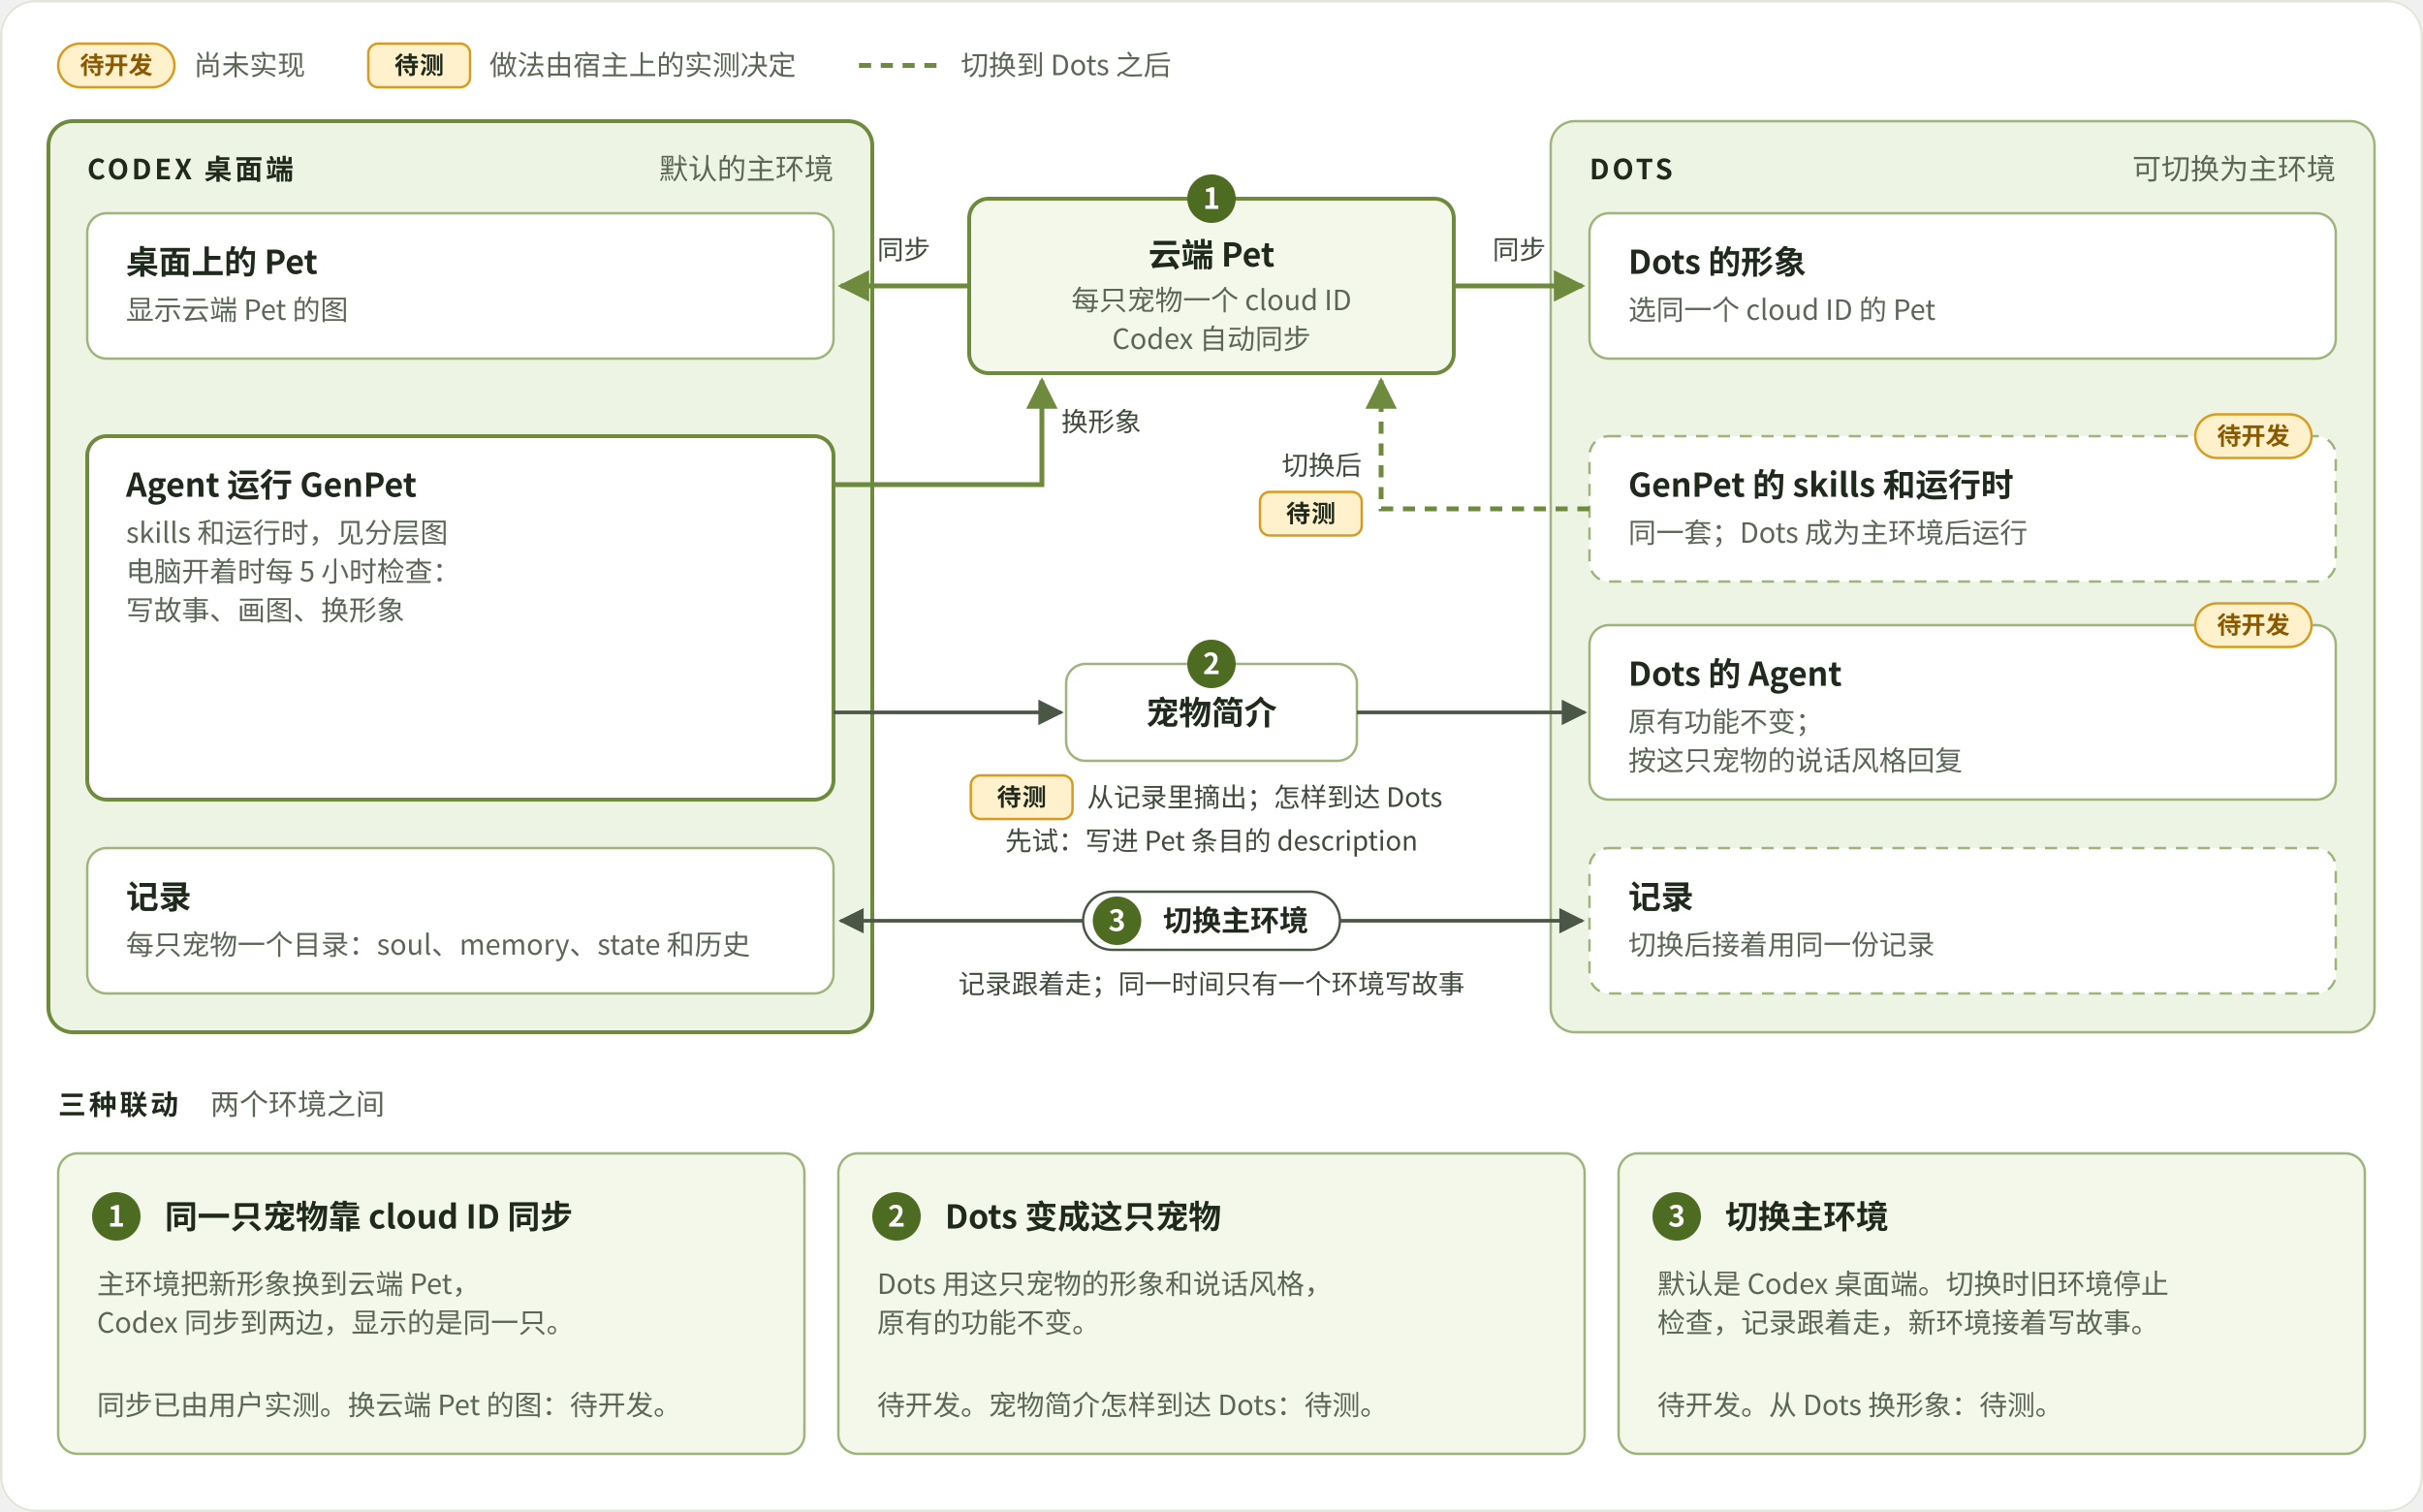
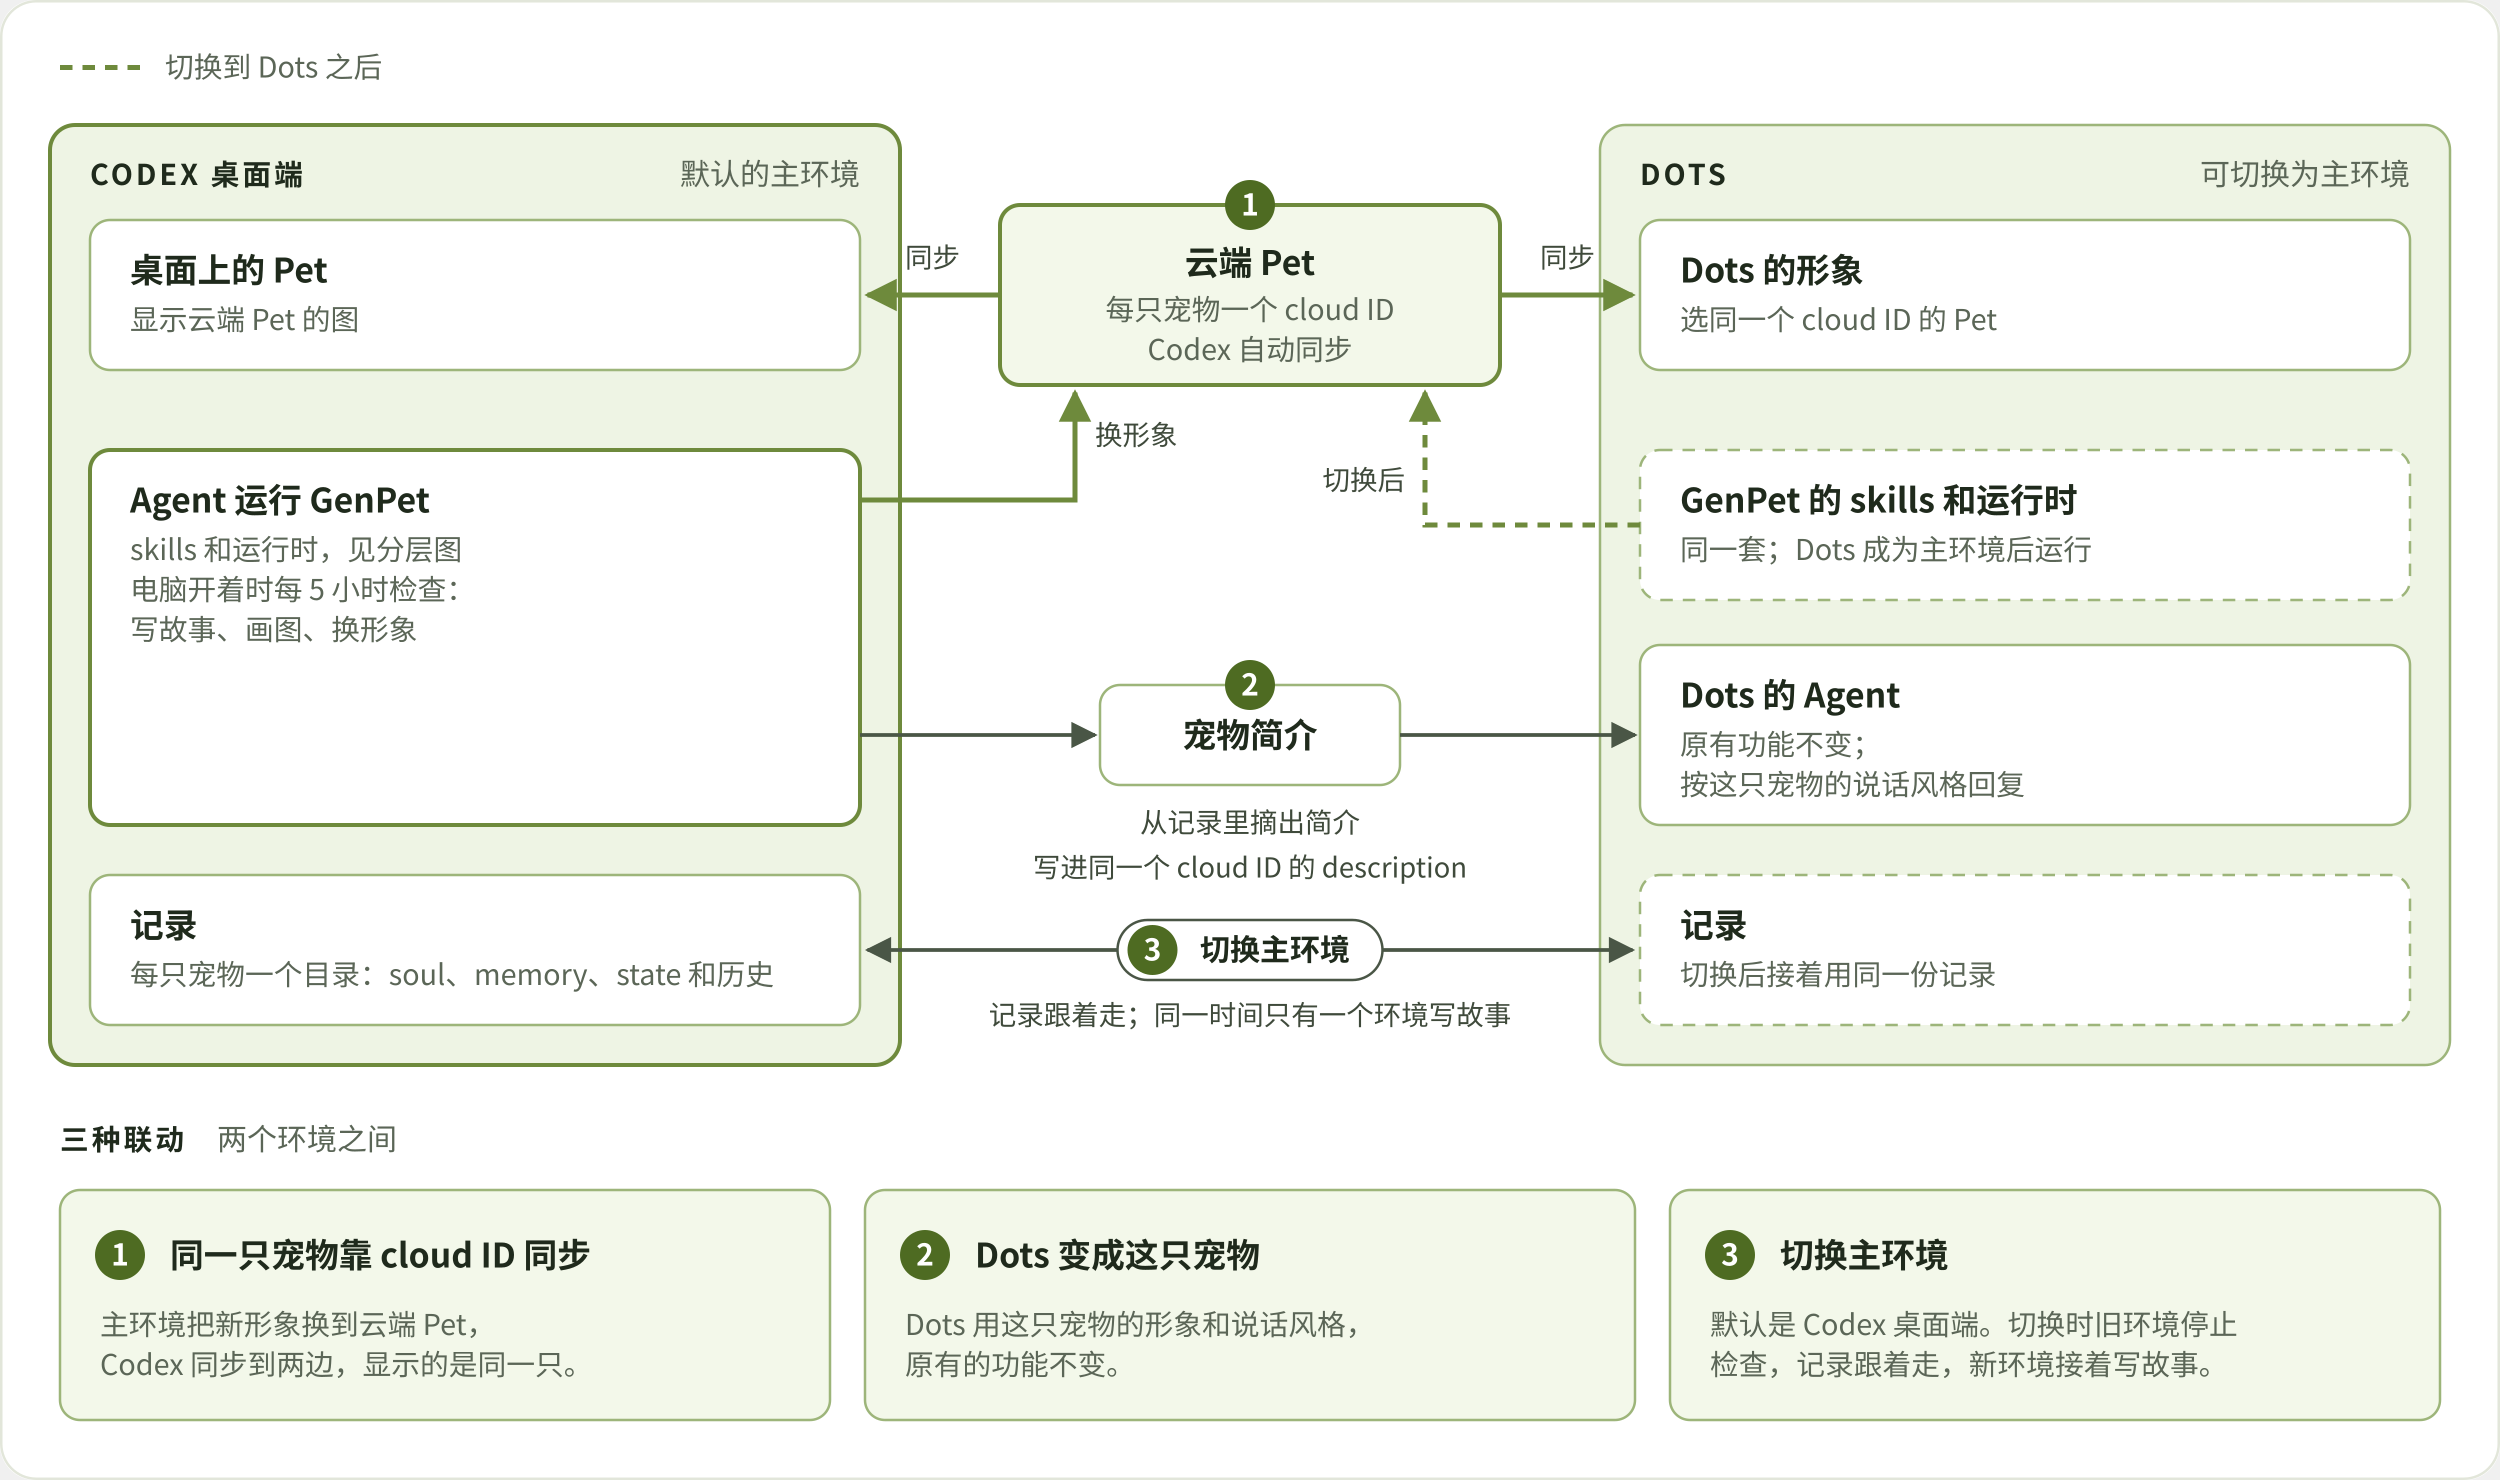
- <svg xmlns="http://www.w3.org/2000/svg" viewBox="0 0 1000 624" role="img" aria-labelledby="t d">
+ <svg xmlns="http://www.w3.org/2000/svg" viewBox="0 0 1000 592" role="img" aria-labelledby="t d">
  <style>
    text { font-family: -apple-system, BlinkMacSystemFont, 'PingFang SC', 'Hiragino Sans GB', 'Microsoft YaHei', 'Noto Sans CJK SC', 'Segoe UI', Helvetica, Arial, sans-serif; fill: #1F2A1C; }
    .layer { font-size: 11.5px; font-weight: 700; letter-spacing: 1.2px; }
    .where { font-size: 12px; fill: #5B6657; }
    .name { font-size: 13.5px; font-weight: 600; }
    .sub { font-size: 11.5px; fill: #5B6657; }
    .switch { font-size: 12px; font-weight: 600; }
    .rel { font-size: 11px; fill: #3F4A3B; }
    .tag { font-size: 10px; font-weight: 700; letter-spacing: 0.4px; }
    .pill { font-size: 10px; font-weight: 600; fill: #8A5A00; }
    .num { font-size: 12px; font-weight: 700; fill: #FFFFFF; }
    .flow { stroke: #4A5646; stroke-width: 1.5; fill: none; }
    .port { stroke: #6E8A3C; stroke-width: 2; fill: none; }
  </style>
  <defs>
    <marker id="a" viewBox="0 0 10 10" refX="9" refY="5" markerWidth="7" markerHeight="7" orient="auto-start-reverse">
      <path d="M0 0 10 5 0 10z" fill="#4A5646" />
    </marker>
    <marker id="p" viewBox="0 0 10 10" refX="9" refY="5" markerWidth="6.5" markerHeight="6.5" orient="auto-start-reverse">
      <path d="M0 0 10 5 0 10z" fill="#6E8A3C" />
    </marker>
  </defs>
-   <rect width="1000" height="624" rx="14" fill="#FFFFFF" />
-   <rect x="0.5" y="0.5" width="999" height="623" rx="14" fill="none" stroke="#E2E6DA" />
-   <rect x="24" y="18" width="48" height="18" rx="9" fill="#FFF1CC" stroke="#D99A1E" />
-   <text class="pill" x="48" y="30.5" text-anchor="middle">待开发</text>
-   <text class="sub" x="80" y="31">尚未实现</text>
-   <rect x="152" y="18" width="42" height="18" rx="4" fill="#FFF1CC" stroke="#D99A1E" />
-   <text class="tag" x="173" y="30.5" text-anchor="middle" fill="#8A5A00">待测</text>
-   <text class="sub" x="202" y="31">做法由宿主上的实测决定</text>
-   <path class="port" d="M354.5 27H388.5" stroke-dasharray="5 4" />
-   <text class="sub" x="396.5" y="31">切换到 Dots 之后</text>
+   <rect width="1000" height="592" rx="14" fill="#FFFFFF" />
+   <rect x="0.5" y="0.5" width="999" height="591" rx="14" fill="none" stroke="#E2E6DA" />
+   <path class="port" d="M24 27H58" stroke-dasharray="5 4" />
+   <text class="sub" x="66" y="31">切换到 Dots 之后</text>
  <rect x="20" y="50" width="340" height="376" rx="10" fill="#EEF4E4" stroke="#6E8A3C" stroke-width="1.6" />
  <text class="layer" x="36" y="74">CODEX 桌面端</text>
  <text class="where" x="344" y="74" text-anchor="end">默认的主环境</text>
  <rect x="640" y="50" width="340" height="376" rx="10" fill="#EEF4E4" stroke="#9DB57A" />
  <text class="layer" x="656" y="74">DOTS</text>
  <text class="where" x="964" y="74" text-anchor="end">可切换为主环境</text>
  <rect x="36" y="88" width="308" height="60" rx="8" fill="#FFFFFF" stroke="#9DB57A" />
  <text class="name" x="52" y="113">桌面上的 Pet</text>
  <text class="sub" x="52" y="132">显示云端 Pet 的图</text>
  <rect x="36" y="180" width="308" height="150" rx="8" fill="#FFFFFF" stroke="#6E8A3C" stroke-width="1.6" />
  <text class="name" x="52" y="205">Agent 运行 GenPet</text>
  <text class="sub" x="52" y="224">skills 和运行时，见分层图</text>
  <text class="sub" x="52" y="240">电脑开着时每 5 小时检查：</text>
  <text class="sub" x="52" y="256">写故事、画图、换形象</text>
  <rect x="36" y="350" width="308" height="60" rx="8" fill="#FFFFFF" stroke="#9DB57A" />
  <text class="name" x="52" y="375">记录</text>
  <text class="sub" x="52" y="394">每只宠物一个目录：soul、memory、state 和历史</text>
  <rect x="656" y="88" width="308" height="60" rx="8" fill="#FFFFFF" stroke="#9DB57A" />
  <text class="name" x="672" y="113">Dots 的形象</text>
  <text class="sub" x="672" y="132">选同一个 cloud ID 的 Pet</text>
  <rect x="656" y="180" width="308" height="60" rx="8" fill="#FFFFFF" stroke="#9DB57A" stroke-dasharray="5 4" />
  <text class="name" x="672" y="205">GenPet 的 skills 和运行时</text>
  <text class="sub" x="672" y="224">同一套；Dots 成为主环境后运行</text>
-   <rect x="906" y="171" width="48" height="18" rx="9" fill="#FFF1CC" stroke="#D99A1E" />
-   <text class="pill" x="930" y="183.5" text-anchor="middle">待开发</text>
  <rect x="656" y="258" width="308" height="72" rx="8" fill="#FFFFFF" stroke="#9DB57A" />
  <text class="name" x="672" y="283">Dots 的 Agent</text>
  <text class="sub" x="672" y="302">原有功能不变；</text>
  <text class="sub" x="672" y="318">按这只宠物的说话风格回复</text>
-   <rect x="906" y="249" width="48" height="18" rx="9" fill="#FFF1CC" stroke="#D99A1E" />
-   <text class="pill" x="930" y="261.5" text-anchor="middle">待开发</text>
  <rect x="656" y="350" width="308" height="60" rx="8" fill="#FFFFFF" stroke="#9DB57A" stroke-dasharray="5 4" />
  <text class="name" x="672" y="375">记录</text>
  <text class="sub" x="672" y="394">切换后接着用同一份记录</text>
  <rect x="400" y="82" width="200" height="72" rx="8" fill="#F3F8EA" stroke="#6E8A3C" stroke-width="1.6" />
  <text class="name" x="500" y="110" text-anchor="middle">云端 Pet</text>
  <text class="sub" x="500" y="128" text-anchor="middle">每只宠物一个 cloud ID</text>
  <text class="sub" x="500" y="144" text-anchor="middle">Codex 自动同步</text>
  <circle cx="500" cy="82" r="10" fill="#4E6B22" />
  <text class="num" x="500" y="86.2" text-anchor="middle">1</text>
  <path class="port" d="M400 118H347" marker-end="url(#p)" />
  <path class="port" d="M600 118H653" marker-end="url(#p)" />
  <text class="rel" x="373" y="107" text-anchor="middle" fill="#4E6B22">同步</text>
  <text class="rel" x="627" y="107" text-anchor="middle" fill="#4E6B22">同步</text>
  <path class="port" d="M344 200H430V157" marker-end="url(#p)" />
  <text class="rel" x="438" y="178" fill="#4E6B22">换形象</text>
  <path class="port" d="M656 210H570V157" stroke-dasharray="5 4" marker-end="url(#p)" />
  <text class="rel" x="562" y="196" text-anchor="end" fill="#4E6B22">切换后</text>
-   <rect x="520" y="203" width="42" height="18" rx="4" fill="#FFF1CC" stroke="#D99A1E" />
-   <text class="tag" x="541" y="215.5" text-anchor="middle" fill="#8A5A00">待测</text>
  <rect x="440" y="274" width="120" height="40" rx="8" fill="#FFFFFF" stroke="#9DB57A" />
  <text class="name" x="500" y="299" text-anchor="middle">宠物简介</text>
  <circle cx="500" cy="274" r="10" fill="#4E6B22" />
  <text class="num" x="500" y="278.2" text-anchor="middle">2</text>
  <path class="flow" d="M344 294H438" marker-end="url(#a)" />
  <path class="flow" d="M560 294H654" marker-end="url(#a)" />
-   <rect x="400.65" y="320" width="42" height="18" rx="4" fill="#FFF1CC" stroke="#D99A1E" />
-   <text class="tag" x="421.65" y="332.5" text-anchor="middle" fill="#8A5A00">待测</text>
-   <text class="rel" x="448.65" y="333">从记录里摘出；怎样到达 Dots</text>
-   <text class="rel" x="500" y="351" text-anchor="middle">先试：写进 Pet 条目的 description</text>
+   <text class="rel" x="500" y="333" text-anchor="middle">从记录里摘出简介</text>
+   <text class="rel" x="500" y="351" text-anchor="middle">写进同一个 cloud ID 的 description</text>
  <path class="flow" d="M347 380H653" marker-start="url(#a)" marker-end="url(#a)" />
  <rect x="447" y="368" width="106" height="24" rx="12" fill="#FFFFFF" stroke="#4A5646" />
  <circle cx="461.0" cy="380" r="10" fill="#4E6B22" />
  <text class="num" x="461.0" y="384.2" text-anchor="middle">3</text>
  <text class="switch" x="510" y="384.2" text-anchor="middle">切换主环境</text>
  <text class="rel" x="500" y="410" text-anchor="middle">记录跟着走；同一时间只有一个环境写故事</text>
  <text class="layer" x="24" y="460">三种联动</text>
  <text class="where" x="86.8" y="460">两个环境之间</text>
-   <rect x="24" y="476" width="308" height="124" rx="8" fill="#F3F8EA" stroke="#9DB57A" />
+   <rect x="24" y="476" width="308" height="92" rx="8" fill="#F3F8EA" stroke="#9DB57A" />
  <circle cx="48" cy="502" r="10" fill="#4E6B22" />
  <text class="num" x="48" y="506.2" text-anchor="middle">1</text>
  <text class="name" x="68" y="507">同一只宠物靠 cloud ID 同步</text>
  <text class="sub" x="40" y="534">主环境把新形象换到云端 Pet，</text>
  <text class="sub" x="40" y="550">Codex 同步到两边，显示的是同一只。</text>
-   <text class="sub" x="40" y="584" fill="#8A5A00">同步已由用户实测。换云端 Pet 的图：待开发。</text>
-   <rect x="346" y="476" width="308" height="124" rx="8" fill="#F3F8EA" stroke="#9DB57A" />
+   <rect x="346" y="476" width="308" height="92" rx="8" fill="#F3F8EA" stroke="#9DB57A" />
  <circle cx="370" cy="502" r="10" fill="#4E6B22" />
  <text class="num" x="370" y="506.2" text-anchor="middle">2</text>
  <text class="name" x="390" y="507">Dots 变成这只宠物</text>
  <text class="sub" x="362" y="534">Dots 用这只宠物的形象和说话风格，</text>
  <text class="sub" x="362" y="550">原有的功能不变。</text>
-   <text class="sub" x="362" y="584" fill="#8A5A00">待开发。宠物简介怎样到达 Dots：待测。</text>
-   <rect x="668" y="476" width="308" height="124" rx="8" fill="#F3F8EA" stroke="#9DB57A" />
+   <rect x="668" y="476" width="308" height="92" rx="8" fill="#F3F8EA" stroke="#9DB57A" />
  <circle cx="692" cy="502" r="10" fill="#4E6B22" />
  <text class="num" x="692" y="506.2" text-anchor="middle">3</text>
  <text class="name" x="712" y="507">切换主环境</text>
  <text class="sub" x="684" y="534">默认是 Codex 桌面端。切换时旧环境停止</text>
  <text class="sub" x="684" y="550">检查，记录跟着走，新环境接着写故事。</text>
-   <text class="sub" x="684" y="584" fill="#8A5A00">待开发。从 Dots 换形象：待测。</text>
</svg>
